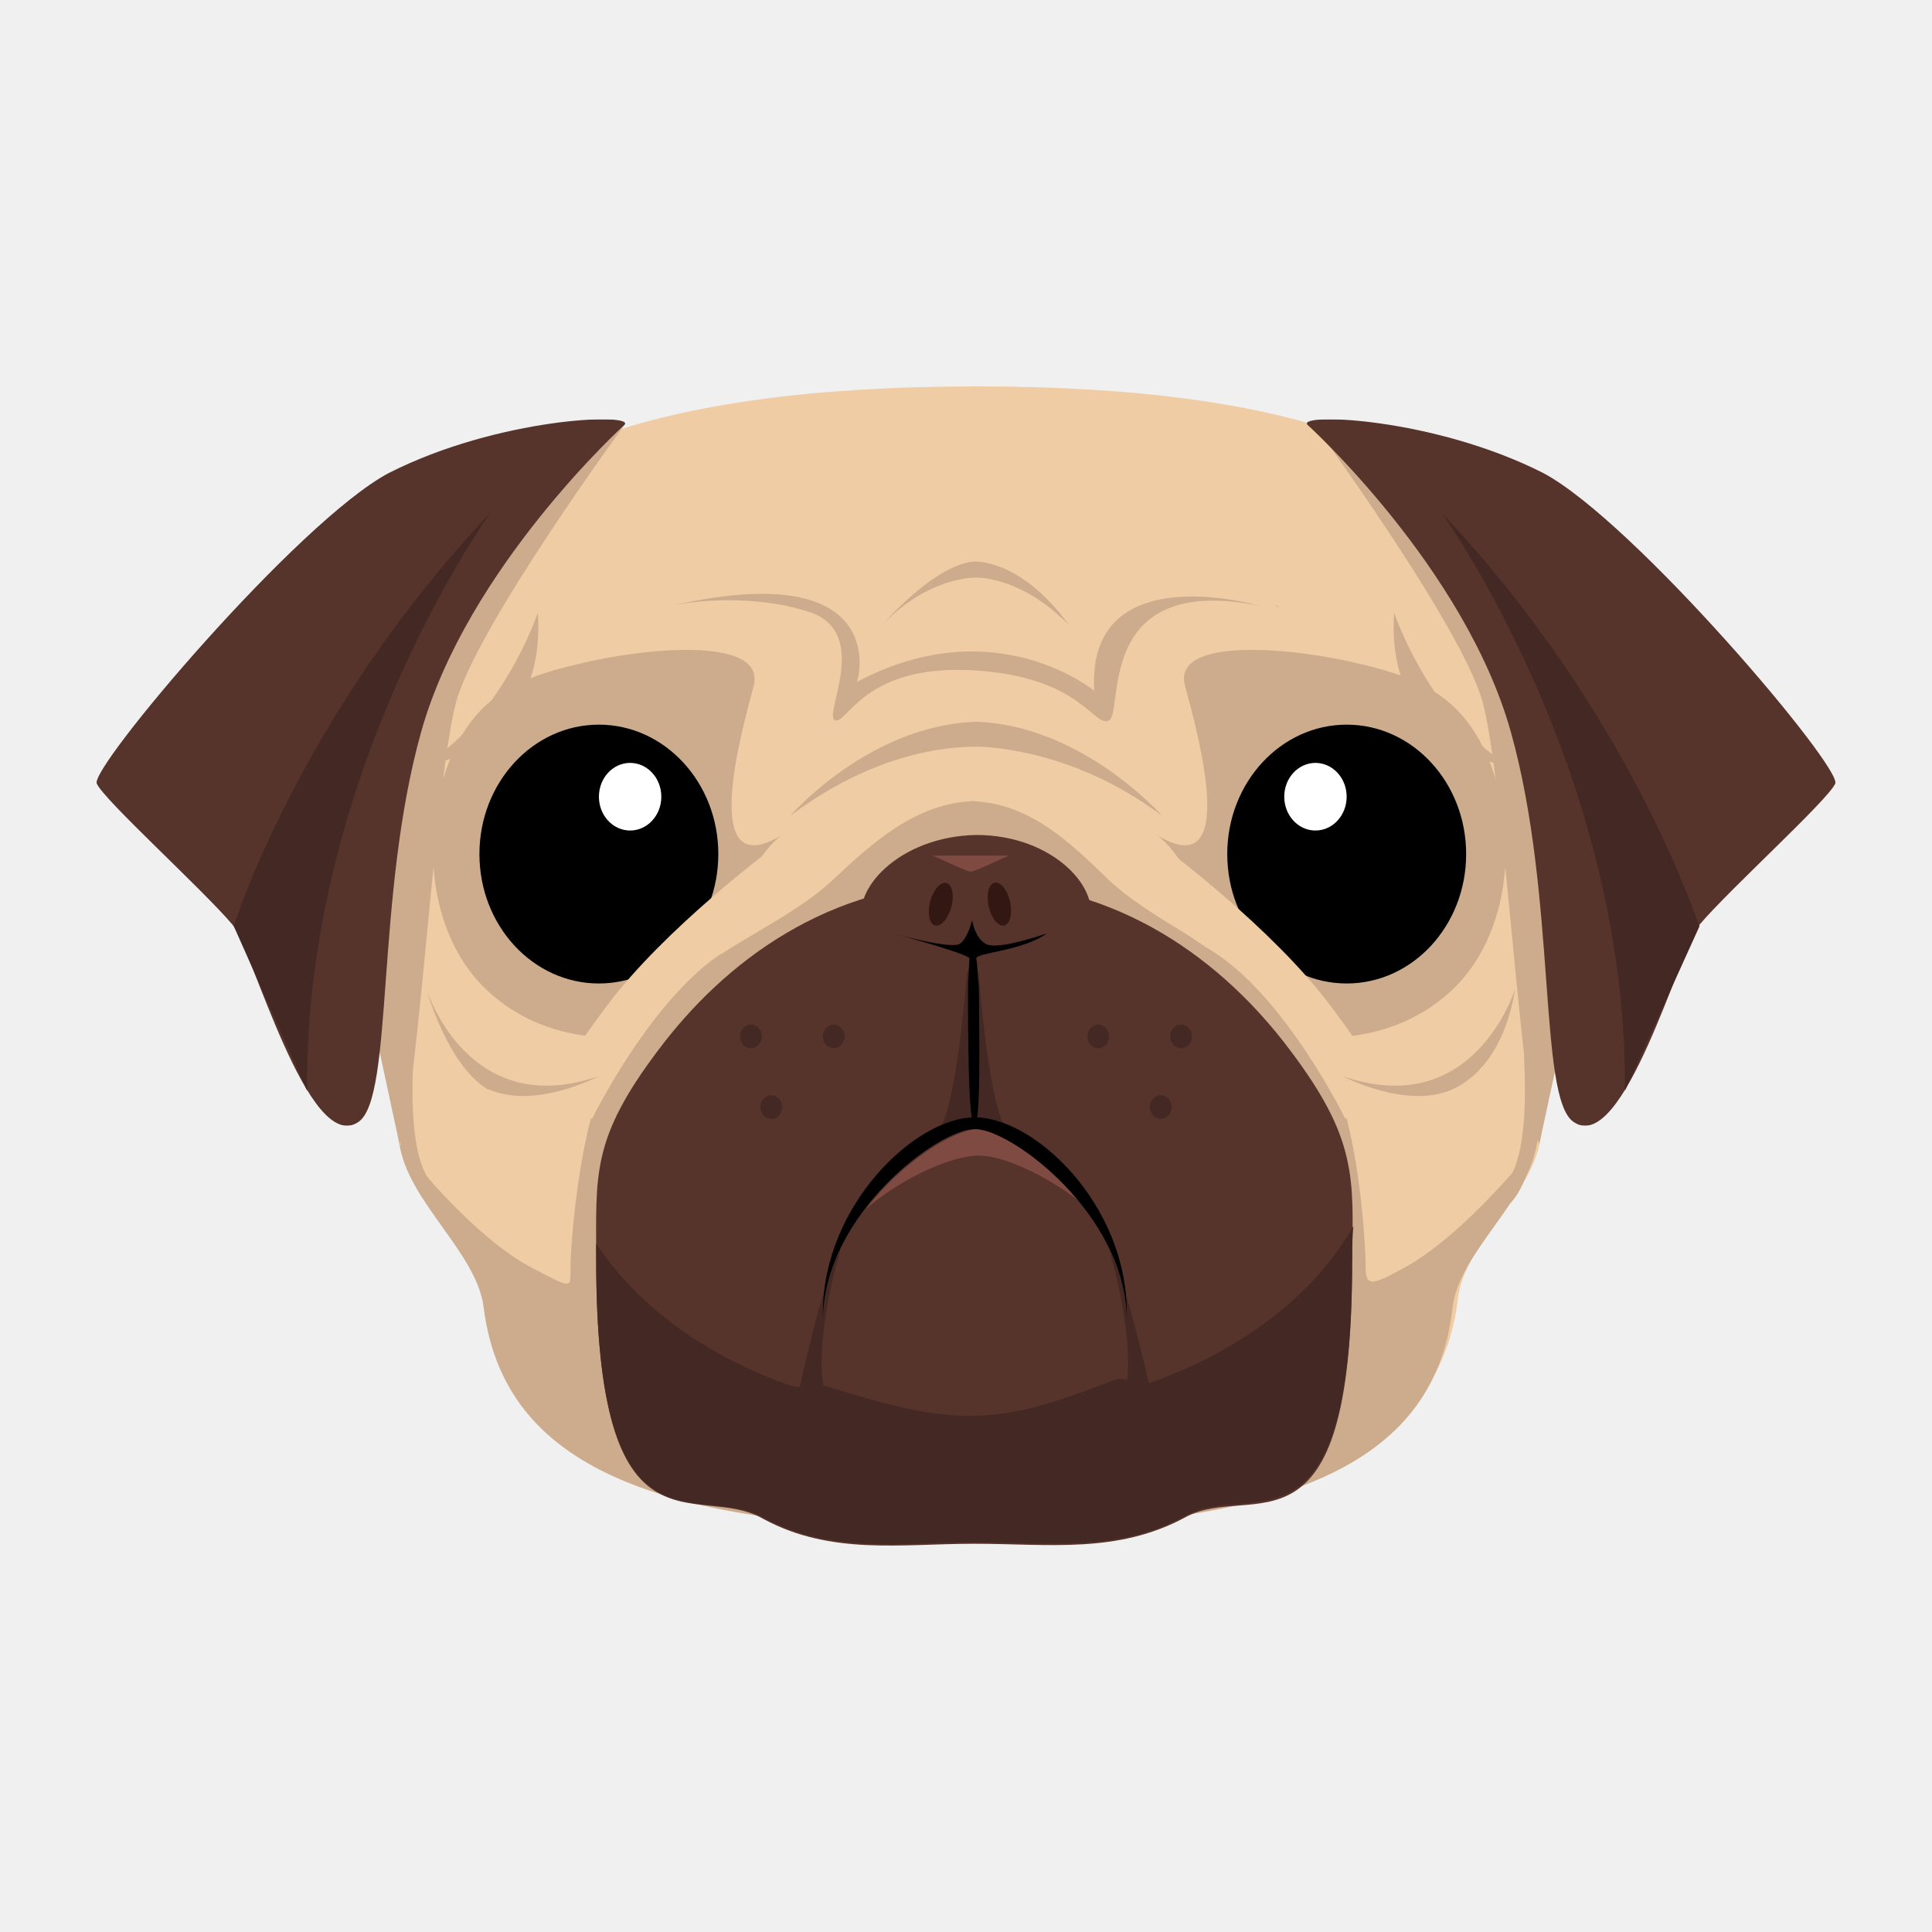
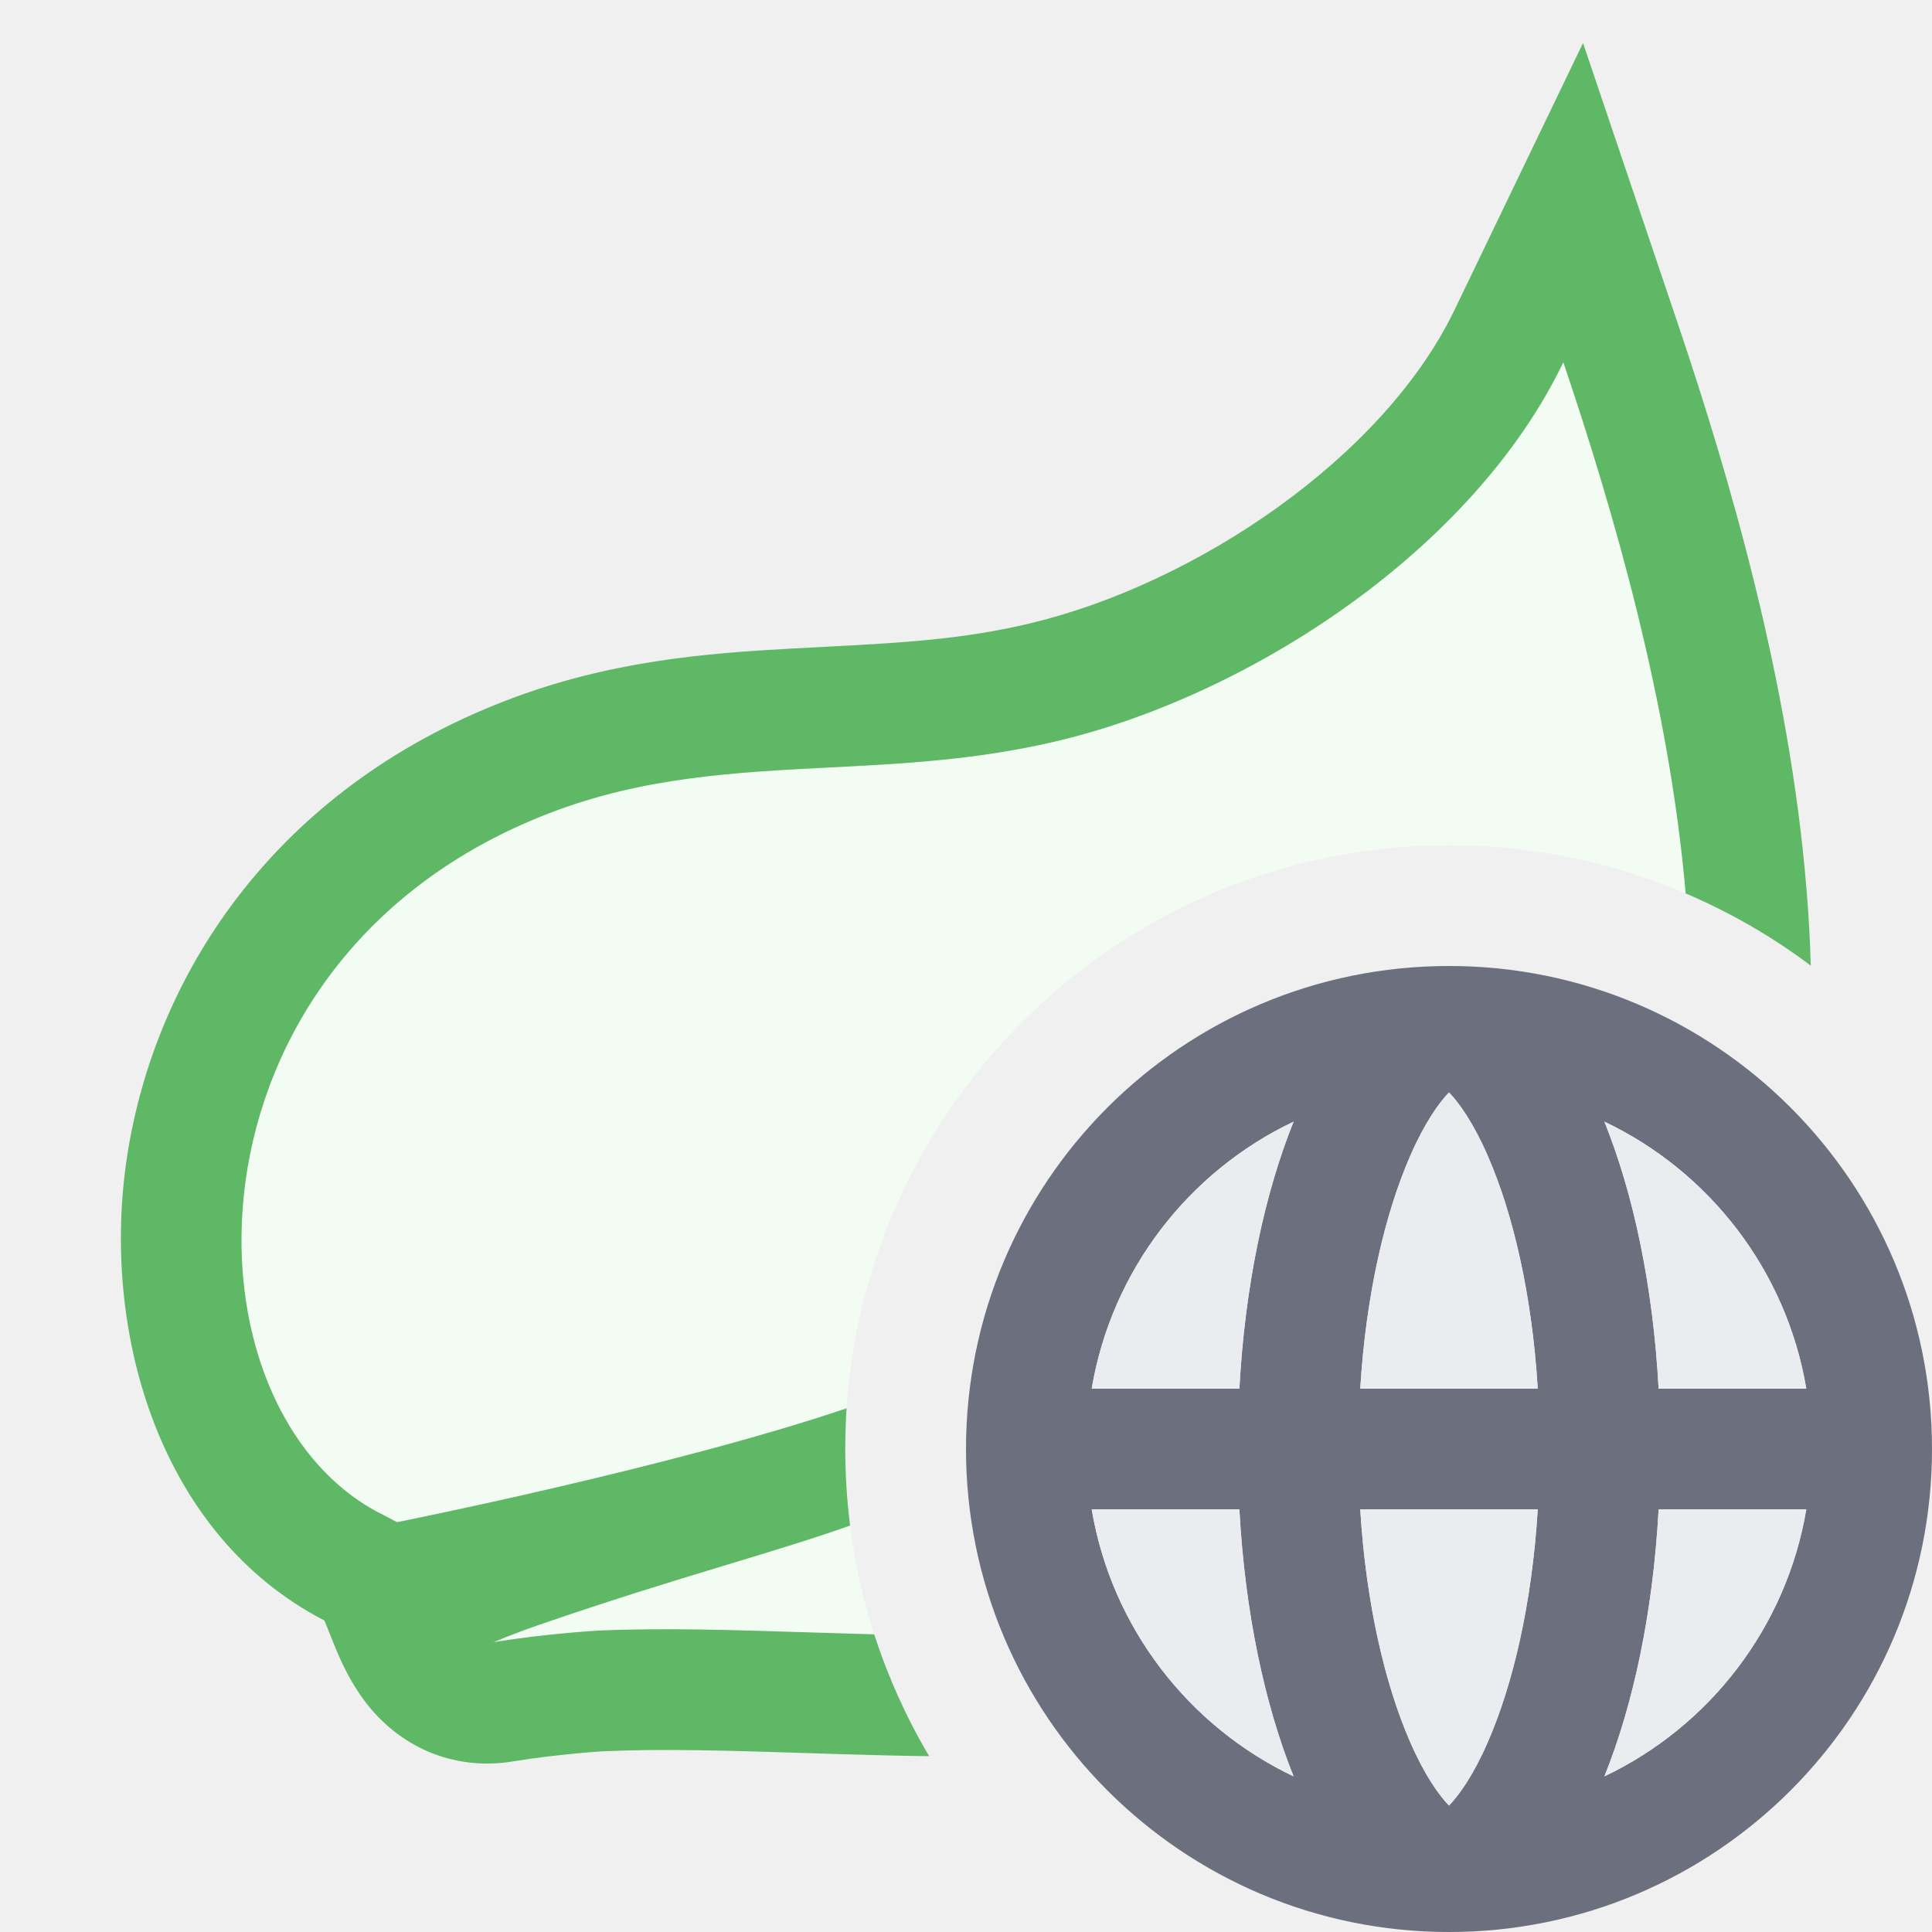
- <svg xmlns="http://www.w3.org/2000/svg" xmlns:xlink="http://www.w3.org/1999/xlink" width="40" height="40" viewBox="0 0 40 40">
-   <defs>
-     <polygon id="pug-a" points=".057 .682 11 .682 11 15.307 .057 15.307" />
-     <polygon id="pug-c" points="0 .682 10.943 .682 10.943 15.307 0 15.307" />
-   </defs>
-   <g fill="none" fill-rule="evenodd" transform="translate(2 8)">
-     <path fill="#EFCCA3" d="M30.124,7.49 C30.068,6.15 30.236,4.963 29.675,3.958 C28.326,1.461 24.954,0 18.211,0 L18.211,0.213 L18.07,0.213 L18.211,0.213 L18.211,0 C11.467,0 7.927,1.461 6.578,3.989 C6.044,5.024 6.101,6.181 6.017,7.521 C5.96,8.586 5.511,9.713 5.707,10.931 C5.932,12.514 6.017,14.097 6.241,15.559 C6.409,16.747 7.927,17.751 8.067,18.878 C8.461,21.983 11.439,23.415 18.183,23.415 L18.183,23.658 L18.014,23.658 L18.211,23.658 L18.211,23.415 C24.954,23.415 27.82,21.983 28.186,18.878 C28.326,17.72 29.73,16.747 29.899,15.559 C30.124,14.097 30.208,12.514 30.434,10.931 C30.63,9.713 30.181,8.556 30.124,7.49" />
-     <path fill="#CCAC8D" d="M18.099,8.586 C19.307,8.616 20.15,9.439 20.937,10.2 C21.864,11.083 23.437,11.692 24.083,12.453 C24.73,13.214 25.573,13.975 25.882,15.163 C26.191,16.35 26.275,17.873 26.275,18.269 C26.275,18.665 26.472,18.573 27.034,18.269 C28.355,17.568 29.816,15.68 29.816,15.68 C29.647,16.868 28.214,17.934 28.074,19.06 C27.737,22.166 24.954,23.658 18.071,23.658 L18.042,23.658 L18.211,23.658" />
-     <path fill="#CCAC8D" d="M22.538,6.211 C22.791,7.155 23.689,10.352 21.947,9.286 C21.947,9.286 22.679,9.743 23.128,11.479 C23.605,13.214 24.758,13.427 24.758,13.427 C24.758,13.427 26.64,13.823 28.045,12.514 C29.225,11.418 29.422,9.469 28.916,7.977 C28.41,6.516 27.511,6.059 26.19,5.754 C24.87,5.419 22.228,5.146 22.538,6.211" />
-     <path fill="#000" d="M25.882,7.003 C27.247,7.003 28.355,8.203 28.355,9.683 C28.355,11.163 27.247,12.362 25.882,12.362 C24.516,12.362 23.409,11.163 23.409,9.683 C23.409,8.203 24.516,7.003 25.882,7.003" />
-     <path fill="#FFF" d="M25.235,7.795 C25.591,7.795 25.881,8.108 25.881,8.495 C25.881,8.882 25.591,9.195 25.235,9.195 C24.878,9.195 24.589,8.882 24.589,8.495 C24.589,8.108 24.878,7.795 25.235,7.795" />
-     <path fill="#EFCCA3" d="M22.116,9.561 C22.116,9.561 24.336,11.205 25.544,12.819 C26.753,14.433 26.724,14.737 26.724,14.737 L25.853,15.163 C25.853,15.163 24.617,12.636 23.099,11.692 C21.554,10.748 21.386,9.957 21.386,9.957 L22.116,9.561 Z" />
-     <path fill="#CCAC8D" d="M18.183,8.586 C16.975,8.616 16.076,9.439 15.261,10.2 C14.333,11.083 12.704,11.692 12.058,12.453 C11.412,13.214 10.54,13.975 10.232,15.163 C9.922,16.35 9.81,17.873 9.81,18.269 C9.81,18.665 9.866,18.695 9.051,18.269 C7.731,17.599 6.27,15.68 6.27,15.68 C6.438,16.868 7.871,17.934 8.012,19.06 C8.405,22.166 11.187,23.658 18.071,23.658 L18.211,23.658" />
-     <path fill="#56332B" d="M24.701,13.732 C23.352,11.935 21.189,10.261 18.182,10.261 L18.154,10.261 C15.148,10.261 12.984,11.935 11.636,13.732 C10.231,15.589 10.344,16.32 10.344,18.086 C10.344,24.48 12.423,22.653 13.8,23.445 C15.204,24.206 16.665,23.962 18.154,23.962 L18.182,23.962 C19.7,23.962 21.133,24.175 22.538,23.415 C23.915,22.653 25.994,24.541 25.994,18.147 C26.021,16.38 26.106,15.589 24.701,13.732" />
-     <path fill="#442823" d="M18.042,11.844 C18.042,11.844 17.846,14.798 17.452,15.376 L18.183,15.193 L18.042,11.844 Z" />
-     <path fill="#442823" d="M18.239,11.844 C18.239,11.844 18.435,14.798 18.829,15.376 L18.098,15.193 L18.239,11.844 Z" />
-     <path fill="#56332B" d="M15.879,11.144 C15.598,10.444 16.609,9.317 18.211,9.287 C19.813,9.287 20.824,10.414 20.543,11.144 C20.262,11.875 19.25,12.088 18.211,12.119 C17.199,12.088 16.159,11.875 15.879,11.144" />
-     <path fill="#000" d="M18.211,11.844 C18.211,11.722 19.166,11.692 19.672,11.326 C19.672,11.326 18.632,11.692 18.407,11.54 C18.183,11.418 18.126,11.052 18.126,11.052 C18.126,11.052 18.042,11.418 17.874,11.54 C17.677,11.661 16.497,11.326 16.497,11.326 C16.497,11.326 18.07,11.753 18.07,11.844 C18.07,11.935 18.042,12.24 18.042,12.453 C18.042,13.215 18.042,15.102 18.154,15.255 C18.323,15.528 18.267,13.215 18.267,12.453 C18.239,12.21 18.239,11.966 18.211,11.844" />
-     <path fill="#7F4A41" d="M18.267,15.925 C18.745,15.925 19.588,16.29 20.346,16.868 C19.616,15.986 18.745,15.376 18.267,15.376 C17.761,15.376 16.694,16.046 15.935,17.021 C16.722,16.351 17.734,15.925 18.267,15.925" />
-     <path fill="#442823" d="M18.07,21.314 C17.003,21.314 15.963,20.948 15.007,20.674 C14.81,20.613 14.614,20.765 14.418,20.706 C12.647,20.096 11.215,19.061 10.343,17.75 L10.343,18.055 C10.343,24.451 12.423,22.654 13.799,23.416 C15.204,24.175 16.665,23.933 18.154,23.933 L18.182,23.933 C19.7,23.933 21.133,24.145 22.538,23.384 C23.915,22.623 25.994,24.48 25.994,18.085 C25.994,17.843 25.994,17.599 26.021,17.386 C25.207,18.817 23.717,19.944 21.863,20.613 C21.695,20.674 21.301,20.523 21.133,20.552 C20.121,20.918 19.222,21.314 18.07,21.314" />
-     <path fill="#442823" d="M20.964,17.873 C20.964,17.873 21.667,20.157 21.19,21.162 L21.835,20.857 C21.835,20.857 21.33,18.543 20.964,17.873 M15.402,17.873 C15.402,17.873 14.698,20.157 15.176,21.162 L14.53,20.857 C14.53,20.857 15.008,18.543 15.402,17.873" />
-     <path fill="#CCAC8D" d="M13.602,6.211 C13.35,7.155 12.451,10.352 14.193,9.286 C14.193,9.286 13.461,9.743 13.012,11.479 C12.563,13.214 11.383,13.427 11.383,13.427 C11.383,13.427 9.499,13.823 8.095,12.514 C6.915,11.418 6.718,9.469 7.224,7.977 C7.731,6.485 8.629,6.059 9.95,5.754 C11.271,5.419 13.883,5.146 13.602,6.211" />
-     <path fill="#000" d="M18.183,15.376 C18.942,15.376 21.302,17.143 21.329,19.305 L21.329,19.183 C21.329,16.93 19.419,15.133 18.183,15.133 C16.947,15.133 15.037,16.96 15.037,19.183 L15.037,19.305 C15.064,17.143 17.424,15.376 18.183,15.376" />
-     <path fill="#331712" d="M18.586 10.276C18.706 10.242 18.851 10.413 18.908 10.657 18.967 10.901 18.916 11.127 18.796 11.16 18.676 11.194 18.531 11.023 18.473 10.779 18.415 10.535 18.465 10.309 18.586 10.276M17.602 10.284C17.72 10.324 17.761 10.552 17.692 10.792 17.623 11.034 17.471 11.196 17.352 11.157 17.234 11.117 17.194 10.889 17.262 10.648 17.331 10.407 17.484 10.244 17.602 10.284" />
-     <path fill="#000" d="M10.399,7.003 C11.764,7.003 12.872,8.203 12.872,9.683 C12.872,11.163 11.764,12.362 10.399,12.362 C9.034,12.362 7.926,11.163 7.926,9.683 C7.926,8.203 9.034,7.003 10.399,7.003" />
-     <path fill="#FFF" d="M11.046,7.795 C11.402,7.795 11.692,8.108 11.692,8.495 C11.692,8.882 11.402,9.195 11.046,9.195 C10.689,9.195 10.4,8.882 10.4,8.495 C10.4,8.108 10.689,7.795 11.046,7.795" />
-     <path fill="#7F4A41" d="M18.913,9.713 C18.913,9.683 18.267,10.018 18.099,10.048 C17.93,10.018 17.283,9.683 17.283,9.713 L18.913,9.713 Z" />
-     <path fill="#EFCCA3" d="M13.996,9.561 C13.996,9.561 11.776,11.205 10.568,12.819 C9.36,14.433 9.388,14.737 9.388,14.737 L10.259,15.163 C10.259,15.163 11.495,12.636 13.013,11.692 C14.53,10.748 14.726,9.957 14.726,9.957 L13.996,9.561 Z" />
-     <path fill="#CCAC8D" d="M25.797,14.28 C25.797,14.28 27.118,14.98 28.073,14.554 C29.197,14.037 29.365,12.484 29.365,12.484 C29.365,12.484 28.523,15.224 25.797,14.28 M10.4,14.28 C10.4,14.28 9.079,14.98 8.124,14.554 L8.096,14.554 C7.253,14.037 6.831,12.484 6.831,12.484 C6.831,12.484 7.674,15.224 10.4,14.28 M20.121,4.932 C20.121,4.932 19.278,3.654 18.154,3.623 L18.211,3.623 C17.368,3.654 16.273,4.932 16.273,4.932 C17.228,3.927 18.211,3.958 18.211,3.958 C18.211,3.958 19.138,3.927 20.121,4.932 M22.061,8.891 C22.061,8.891 20.402,7.003 18.183,6.942 L18.211,6.942 L18.239,6.942 C15.991,7.003 14.361,8.891 14.361,8.891 C16.3,7.429 17.958,7.46 18.239,7.46 C18.211,7.46 20.121,7.429 22.061,8.891 M26.865,4.689 C26.865,4.689 27.623,6.942 29.31,7.886 C29.31,7.886 26.668,7.551 26.865,4.689 M9.135,4.689 C9.135,4.689 8.377,6.942 6.691,7.886 C6.691,7.886 9.332,7.551 9.135,4.689" />
-     <path fill="#CCAC8D" d="M25.207,0.791 C25.207,0.791 28.241,4.933 28.691,6.516 C29.141,8.13 29.478,14.738 29.871,15.681 L31.276,9.165 L28.691,2.374 L25.207,0.791 Z M10.934,0.791 C10.934,0.791 7.898,4.933 7.449,6.516 C7,8.13 6.662,14.738 6.27,15.681 L4.864,9.165 L7.449,2.374 L10.934,0.791 Z M24.364,4.537 C24.42,4.537 24.448,4.567 24.477,4.567 C24.505,4.567 24.448,4.537 24.364,4.537 Z M11.917,4.537 C12.647,4.385 13.855,4.354 14.811,4.689 C16.019,5.146 15.036,6.821 15.288,6.912 C15.541,7.003 15.879,5.755 18.126,5.877 C20.402,5.998 20.655,7.095 20.964,6.912 C21.273,6.729 20.655,3.868 24.055,4.537 C24.055,4.537 20.486,3.502 20.655,6.303 C20.655,6.303 18.604,4.598 15.738,6.12 C15.767,6.12 16.497,3.502 11.917,4.537 Z" />
-     <g transform="translate(25)">
-       <mask id="pug-b" fill="#fff">
-         <use xlink:href="#pug-a" />
-       </mask>
-       <path fill="#56332B" d="M0.066,0.791 C0.066,0.791 3.326,3.745 4.281,7.155 C5.236,10.566 4.842,14.707 5.574,15.225 C6.613,15.956 7.794,11.601 8.186,11.145 C8.804,10.414 10.856,8.556 10.997,8.222 C11.136,7.886 6.837,2.801 4.956,1.796 C2.679,0.639 -0.13,0.547 0.066,0.791" mask="url(#pug-b)" />
-     </g>
-     <path fill="#442823" d="M27.849,2.619 C27.849,2.619 31.698,7.948 31.642,14.585 L33.187,11.175 C33.16,11.175 31.811,6.821 27.849,2.619" />
-     <mask id="pug-d" fill="#fff">
-       <use xlink:href="#pug-c" />
-     </mask>
-     <path fill="#56332B" d="M10.934,0.791 C10.934,0.791 7.674,3.745 6.719,7.155 C5.764,10.566 6.158,14.707 5.426,15.225 C4.387,15.956 3.206,11.601 2.814,11.145 C2.196,10.414 0.144,8.556 0.003,8.222 C-0.136,7.886 4.163,2.801 6.044,1.796 C8.321,0.639 11.13,0.547 10.934,0.791" mask="url(#pug-d)" />
-     <path fill="#442823" d="M8.151,2.619 C8.151,2.619 4.302,7.948 4.358,14.585 L2.84,11.175 C2.84,11.175 4.189,6.821 8.151,2.619" />
-     <path fill="#CCAC8D" d="M30.04,14.707 C30.04,14.707 29.759,16.351 29.31,16.868 C28.859,17.386 29.169,16.473 29.169,16.473 C29.169,16.473 29.646,16.198 29.562,14.098 C29.478,11.997 30.04,14.707 30.04,14.707 M6.072,14.707 C6.072,14.707 6.353,16.351 6.803,16.868 C7.253,17.386 6.943,16.473 6.943,16.473 C6.943,16.473 6.466,16.198 6.55,14.098 C6.635,11.997 6.072,14.707 6.072,14.707" />
-     <path fill="#442823" d="M15.261 13.215C15.385 13.215 15.486 13.323 15.486 13.458 15.486 13.593 15.385 13.702 15.261 13.702 15.137 13.702 15.036 13.593 15.036 13.458 15.036 13.323 15.137 13.215 15.261 13.215M13.968 14.676C14.092 14.676 14.193 14.785 14.193 14.92 14.193 15.055 14.092 15.163 13.968 15.163 13.844 15.163 13.743 15.055 13.743 14.92 13.743 14.785 13.844 14.676 13.968 14.676M13.547 13.215C13.671 13.215 13.772 13.323 13.772 13.458 13.772 13.593 13.671 13.702 13.547 13.702 13.422 13.702 13.321 13.593 13.321 13.458 13.321 13.323 13.422 13.215 13.547 13.215M20.739 13.215C20.863 13.215 20.964 13.323 20.964 13.458 20.964 13.593 20.863 13.702 20.739 13.702 20.615 13.702 20.514 13.593 20.514 13.458 20.514 13.323 20.615 13.215 20.739 13.215M22.032 14.676C22.156 14.676 22.257 14.785 22.257 14.92 22.257 15.055 22.156 15.163 22.032 15.163 21.908 15.163 21.807 15.055 21.807 14.92 21.807 14.785 21.908 14.676 22.032 14.676M22.453 13.215C22.578 13.215 22.679 13.323 22.679 13.458 22.679 13.593 22.578 13.702 22.453 13.702 22.329 13.702 22.228 13.593 22.228 13.458 22.228 13.323 22.329 13.215 22.453 13.215" />
-   </g>
+ <svg xmlns="http://www.w3.org/2000/svg" width="16" height="16" viewBox="0 0 16 16" fill="none">
+   <path d="M13.96 7.399C13.358 7.142 12.696 7 12 7C9.352 7 7.184 9.059 7.011 11.663C5.567 12.152 3.288 12.606 3.288 12.606L3.184 12.551C1.446 11.706 1.398 7.945 4.553 6.733C5.331 6.434 6.089 6.396 6.869 6.356C7.478 6.325 8.1 6.293 8.755 6.137C10.35 5.758 12.197 4.559 12.947 3C13.365 4.238 13.824 5.822 13.96 7.399Z" fill="#F2FCF3" />
+   <path d="M7.24 13.535C7.147 13.245 7.079 12.944 7.04 12.634C6.729 12.744 6.405 12.842 6.036 12.954C5.595 13.087 5.089 13.241 4.462 13.457C4.251 13.53 4.087 13.6 4.087 13.6C4.522 13.528 4.955 13.504 4.955 13.504C5.486 13.48 6.082 13.499 6.707 13.519C6.883 13.524 7.061 13.53 7.24 13.535Z" fill="#F2FCF3" />
+   <path d="M6.558 5.371C5.854 5.409 5.043 5.473 4.195 5.8C2.255 6.545 1.255 8.109 1.043 9.643C0.847 11.067 1.332 12.72 2.686 13.42C2.696 13.443 2.708 13.472 2.724 13.513L2.763 13.61C2.804 13.712 2.904 13.961 3.086 14.169C3.196 14.294 3.357 14.432 3.58 14.52C3.809 14.609 4.04 14.622 4.249 14.587C4.436 14.556 4.628 14.535 4.777 14.521C4.85 14.514 4.911 14.509 4.953 14.506L4.999 14.503L5.007 14.503C5.495 14.481 6.046 14.498 6.673 14.518L6.959 14.527C7.197 14.534 7.443 14.541 7.695 14.544C7.508 14.229 7.355 13.89 7.24 13.535C7.061 13.53 6.883 13.524 6.707 13.519C6.082 13.499 5.486 13.48 4.955 13.504C4.955 13.504 4.522 13.528 4.087 13.6C4.087 13.6 4.251 13.53 4.462 13.457C5.089 13.241 5.595 13.087 6.036 12.954C6.405 12.842 6.729 12.744 7.04 12.634C7.014 12.426 7 12.215 7 12C7 11.887 7.004 11.774 7.011 11.663C5.567 12.152 3.288 12.606 3.288 12.606L3.184 12.551C1.446 11.706 1.398 7.945 4.553 6.733C5.331 6.434 6.089 6.396 6.869 6.356C7.478 6.325 8.1 6.293 8.755 6.137C10.35 5.758 12.197 4.559 12.947 3C13.365 4.238 13.824 5.822 13.96 7.399C14.331 7.557 14.678 7.758 14.996 7.997C14.99 7.781 14.978 7.567 14.96 7.356C14.819 5.644 14.324 3.952 13.895 2.68L13.11 0.356L12.046 2.566C11.46 3.785 9.909 4.835 8.524 5.164L8.523 5.164C7.963 5.298 7.437 5.325 6.822 5.357L6.821 5.357C6.735 5.361 6.647 5.366 6.558 5.371Z" fill="#5FB865" />
+   <path fill-rule="evenodd" clip-rule="evenodd" d="M16 12C16 9.791 14.209 8 12 8C9.791 8 8 9.791 8 12C8 14.209 9.791 16 12 16C14.209 16 16 14.209 16 12ZM10.264 12.5C10.31 13.348 10.472 14.113 10.713 14.711C9.844 14.298 9.206 13.479 9.041 12.5H10.264ZM11.265 12.5C11.313 13.285 11.472 13.955 11.679 14.428C11.797 14.699 11.915 14.865 12 14.953C12.085 14.865 12.203 14.699 12.321 14.428C12.528 13.955 12.687 13.285 12.735 12.5H11.265ZM12.735 11.5H11.265C11.313 10.715 11.472 10.045 11.679 9.572C11.797 9.301 11.915 9.135 12 9.047C12.085 9.135 12.203 9.301 12.321 9.572C12.528 10.045 12.687 10.715 12.735 11.5ZM13.736 12.5C13.69 13.348 13.528 14.113 13.287 14.711C14.156 14.298 14.794 13.479 14.959 12.5H13.736ZM14.959 11.5H13.736C13.69 10.652 13.528 9.887 13.287 9.289C14.156 9.702 14.794 10.521 14.959 11.5ZM10.264 11.5H9.041C9.206 10.521 9.844 9.702 10.713 9.289C10.472 9.887 10.31 10.652 10.264 11.5Z" fill="#6C707E" />
+   <path d="M10.713 14.711C10.472 14.113 10.31 13.348 10.264 12.5H9.041C9.206 13.479 9.844 14.298 10.713 14.711Z" fill="#EBECF0" />
+   <path d="M11.679 14.428C11.472 13.955 11.313 13.285 11.265 12.5H12.735C12.687 13.285 12.528 13.955 12.321 14.428C12.203 14.699 12.085 14.865 12 14.953C11.915 14.865 11.797 14.699 11.679 14.428Z" fill="#EBECF0" />
+   <path d="M11.679 9.572C11.472 10.045 11.313 10.715 11.265 11.5H12.735C12.687 10.715 12.528 10.045 12.321 9.572C12.203 9.301 12.085 9.135 12 9.047C11.915 9.135 11.797 9.301 11.679 9.572Z" fill="#EBECF0" />
+   <path d="M13.287 14.711C13.528 14.113 13.69 13.348 13.736 12.5H14.959C14.794 13.479 14.156 14.298 13.287 14.711Z" fill="#EBECF0" />
+   <path d="M13.736 11.5H14.959C14.794 10.521 14.156 9.702 13.287 9.289C13.528 9.887 13.69 10.652 13.736 11.5Z" fill="#EBECF0" />
+   <path d="M9.041 11.5H10.264C10.31 10.652 10.472 9.887 10.713 9.289C9.844 9.702 9.206 10.521 9.041 11.5Z" fill="#EBECF0" />
</svg>
